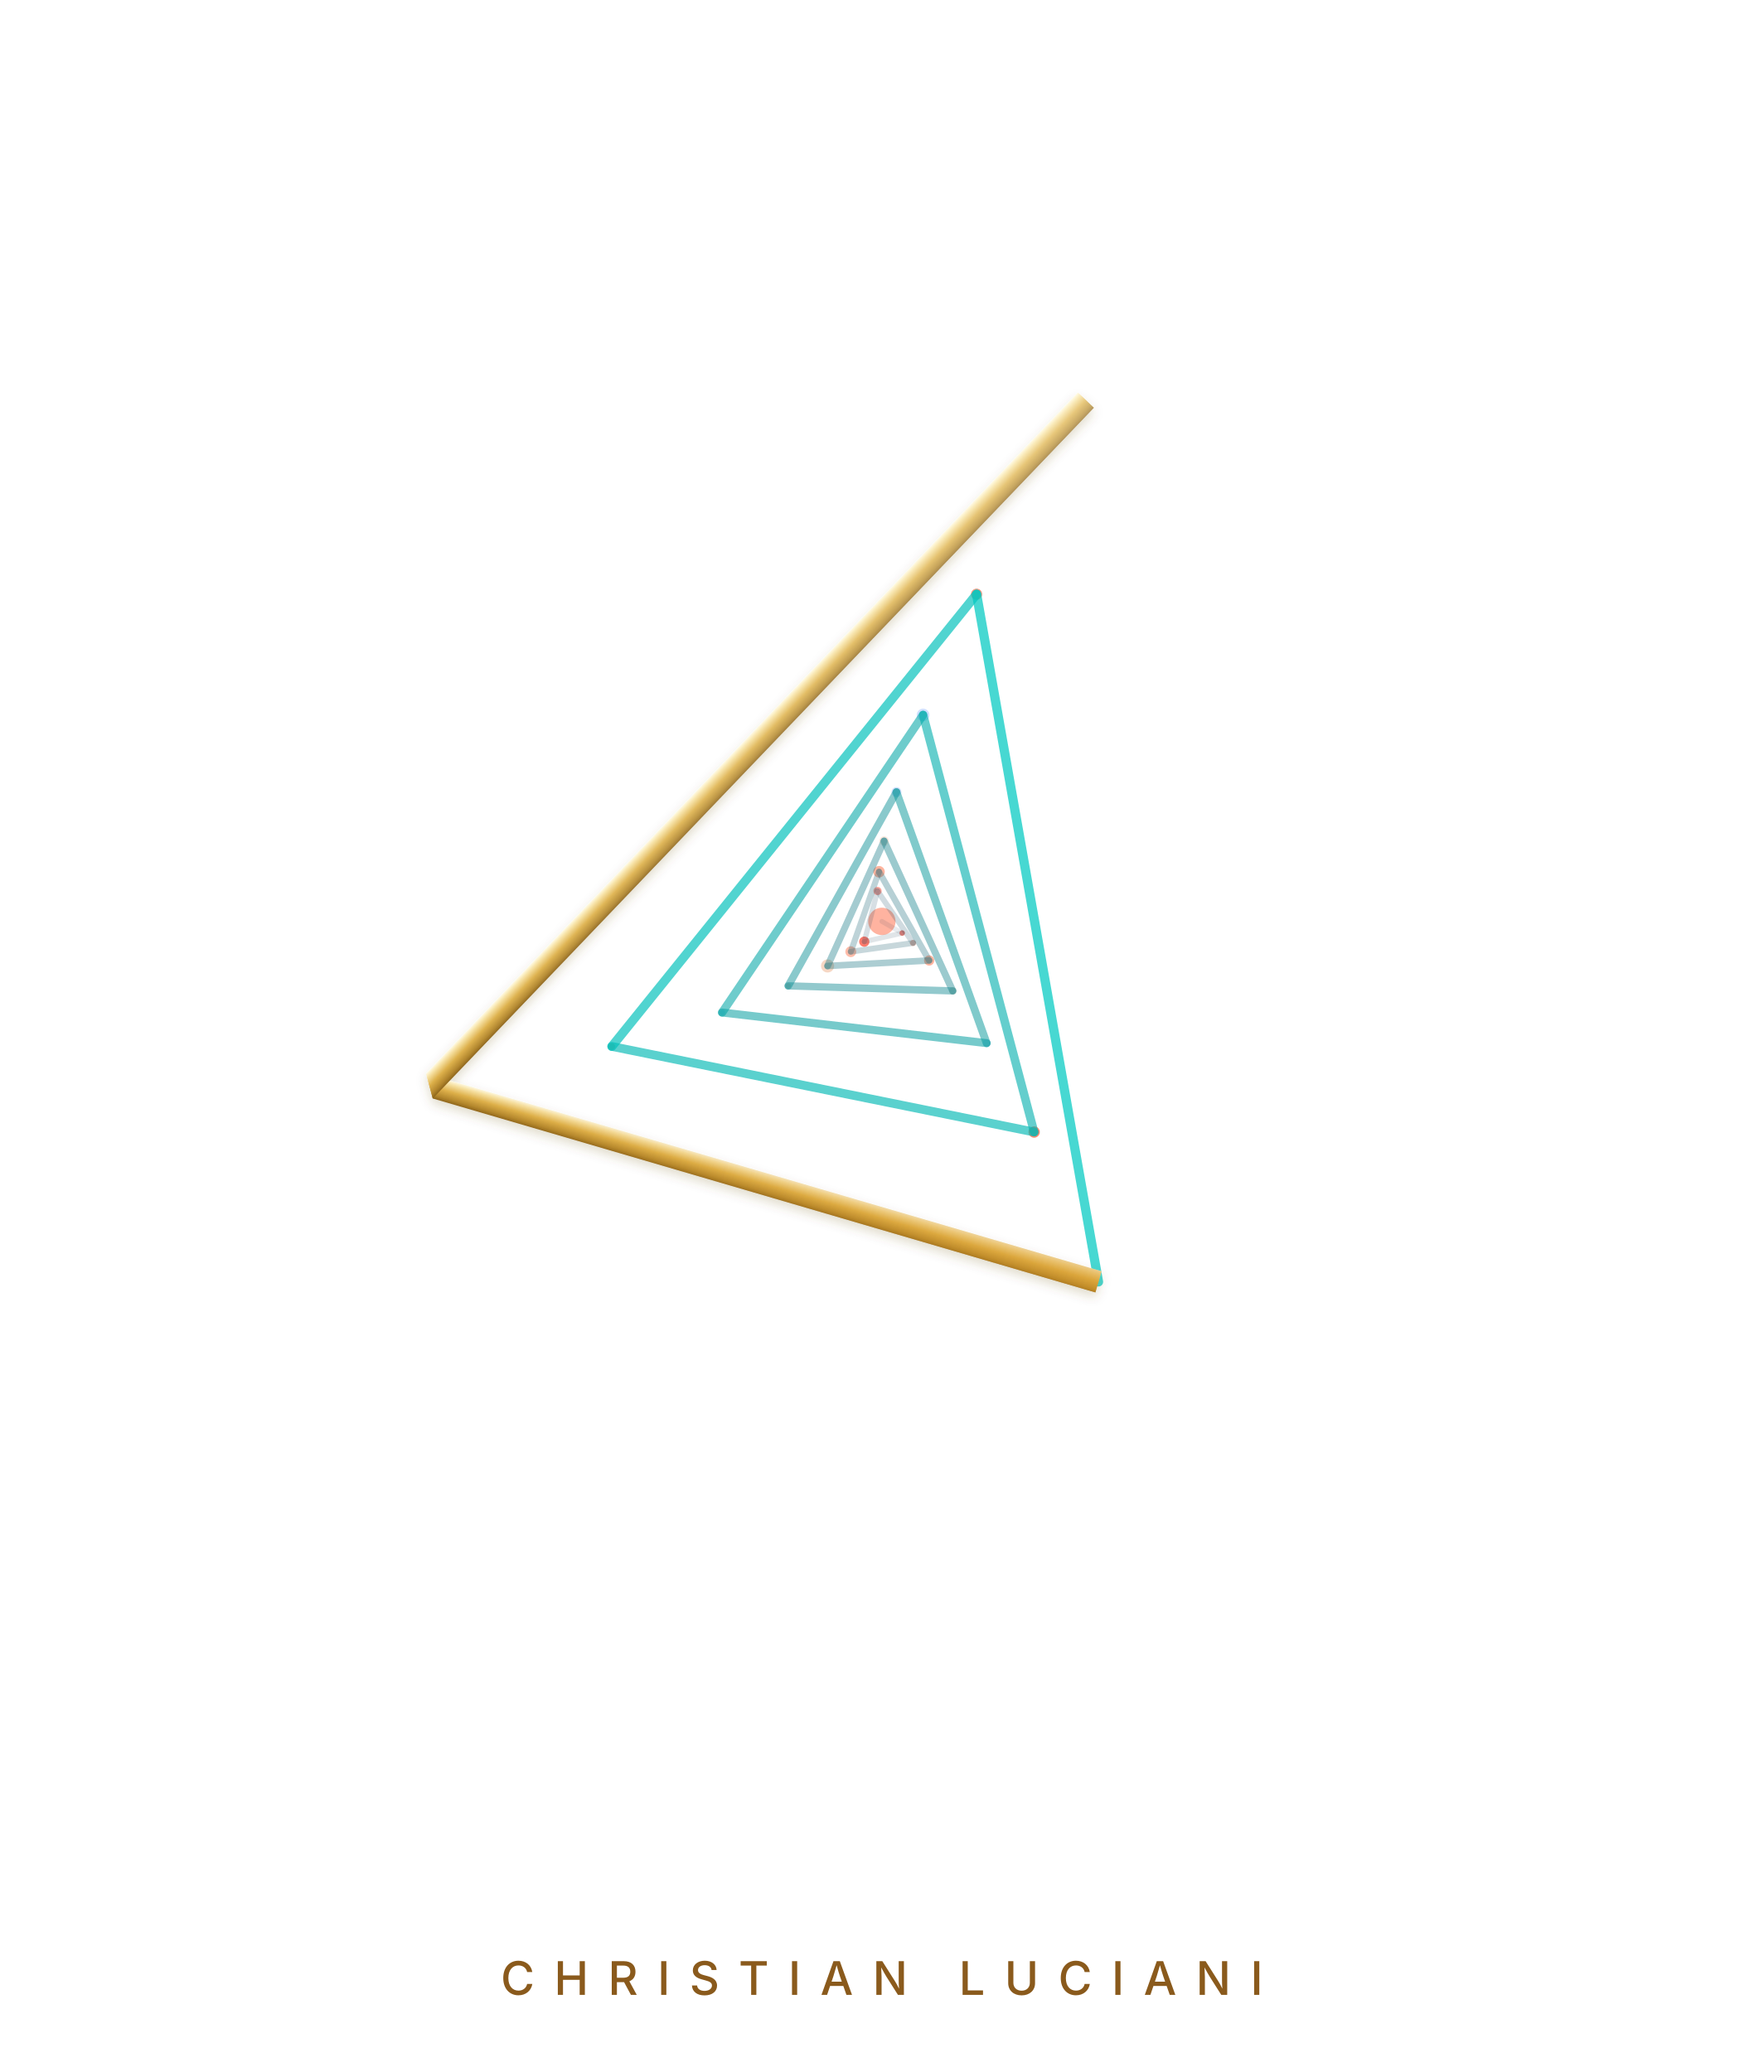
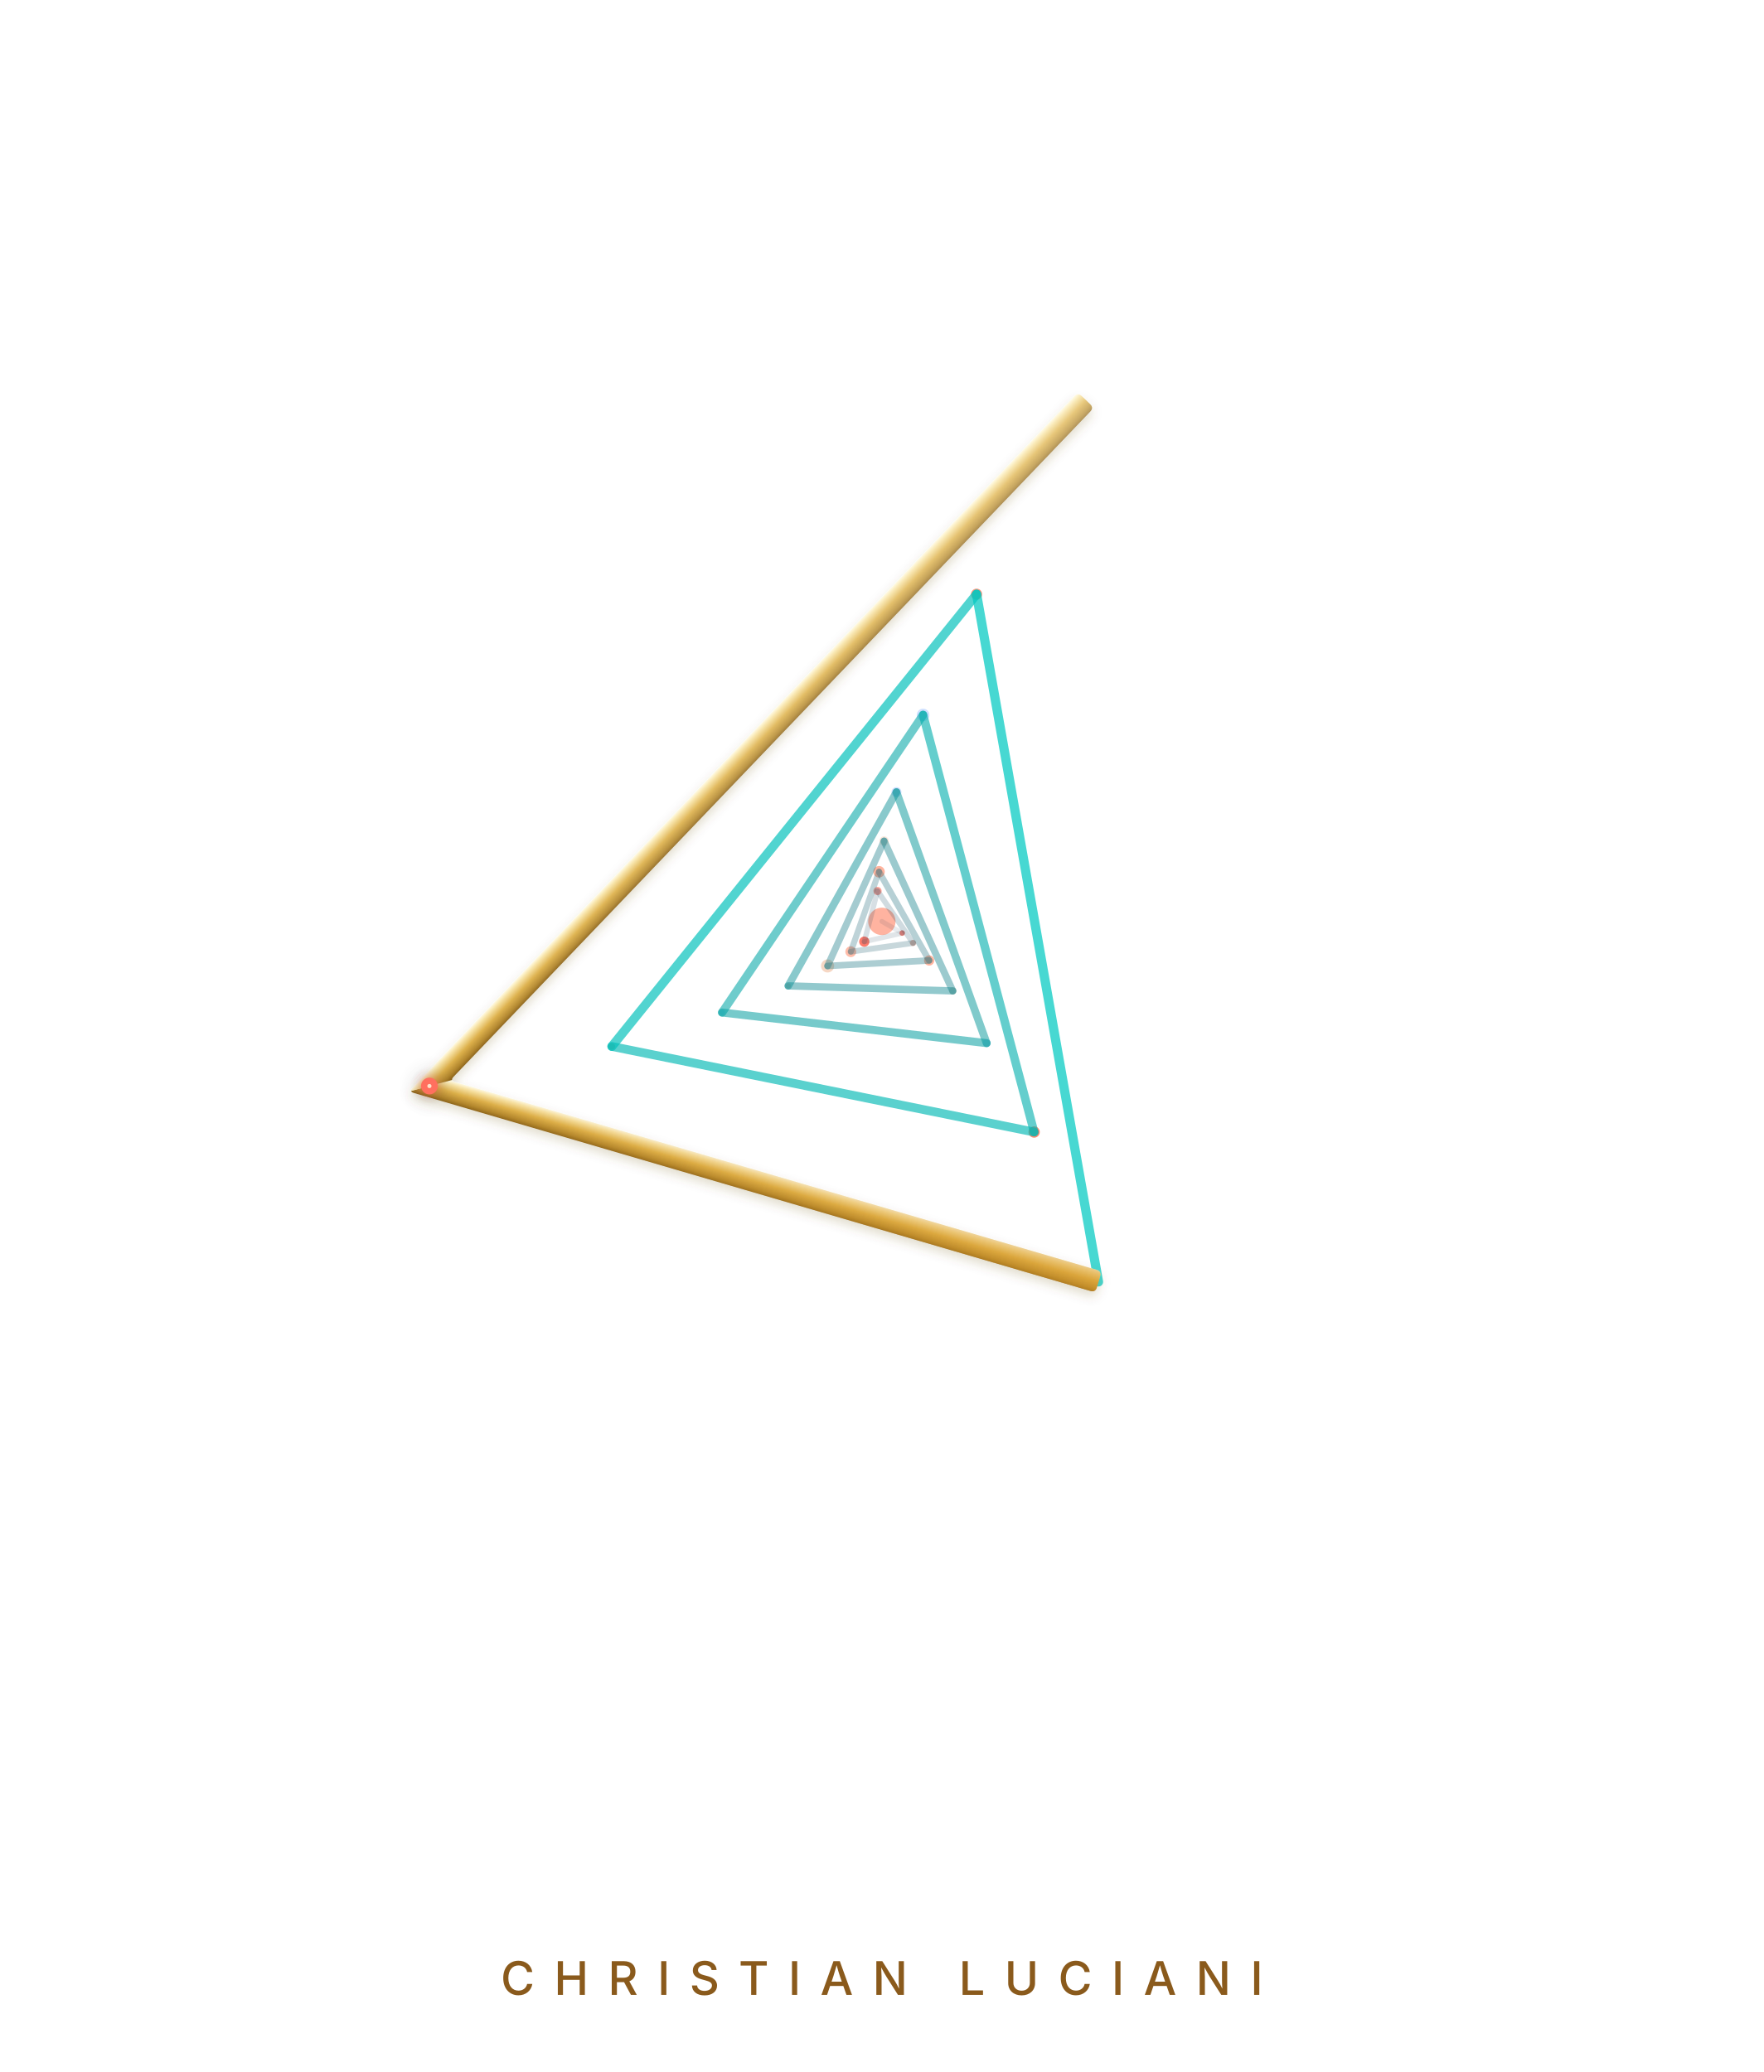
<svg xmlns="http://www.w3.org/2000/svg" viewBox="0 0 800 940" width="800" height="940" role="img" aria-label="Logo: triángulo espiral de conocimiento con nodos en cada vértice y una C final de Christian">
  <defs>
    <radialGradient id="halo-star" cx="50%" cy="50%" r="50%">
      <stop offset="0%" stop-color="currentColor" stop-opacity="0.28" />
      <stop offset="30%" stop-color="currentColor" stop-opacity="0.09" />
      <stop offset="65%" stop-color="currentColor" stop-opacity="0.02" />
      <stop offset="100%" stop-color="currentColor" stop-opacity="0" />
    </radialGradient>
    <radialGradient id="halo-nova" cx="50%" cy="50%" r="50%">
      <stop offset="0%" stop-color="currentColor" stop-opacity="0.16" />
      <stop offset="40%" stop-color="currentColor" stop-opacity="0.05" />
      <stop offset="75%" stop-color="currentColor" stop-opacity="0.01" />
      <stop offset="100%" stop-color="currentColor" stop-opacity="0" />
    </radialGradient>
    <filter id="halo-blur" x="-80%" y="-80%" width="260%" height="260%">
      <feGaussianBlur stdDeviation="8" />
    </filter>
  </defs>
  <defs>
    <linearGradient id="c-perp-1" gradientUnits="userSpaceOnUse" x1="499.67" y1="576.74" x2="496.86" y2="586.33">
      <stop offset="0%" stop-color="#fffbe6" />
      <stop offset="16%" stop-color="#f8e4a8" />
      <stop offset="50%" stop-color="#ddb04a" />
      <stop offset="84%" stop-color="#b1852c" />
      <stop offset="100%" stop-color="#8f661c" />
    </linearGradient>
    <linearGradient id="c-perp-2" gradientUnits="userSpaceOnUse" x1="488.93" y1="178.07" x2="496.15" y2="184.98">
      <stop offset="0%" stop-color="#fffbe6" />
      <stop offset="16%" stop-color="#f8e4a8" />
      <stop offset="50%" stop-color="#ddb04a" />
      <stop offset="84%" stop-color="#b1852c" />
      <stop offset="100%" stop-color="#8f661c" />
    </linearGradient>
-     <linearGradient id="c-tint-1" gradientUnits="userSpaceOnUse" x1="499.67" y1="576.74" x2="193.26" y2="487.04">
+     <linearGradient id="c-tint-1" gradientUnits="userSpaceOnUse" x1="499.67" y1="576.74" x2="204.08" y2="490.21">
      <stop offset="0%" stop-color="#d99a2b" stop-opacity="0.5" />
      <stop offset="100%" stop-color="#d99a2b" stop-opacity="0" />
    </linearGradient>
-     <linearGradient id="c-tint-2" gradientUnits="userSpaceOnUse" x1="193.26" y1="487.04" x2="488.93" y2="178.07">
+     <linearGradient id="c-tint-2" gradientUnits="userSpaceOnUse" x1="204.08" y1="490.21" x2="496.15" y2="184.98">
      <stop offset="0%" stop-color="#fffbe6" stop-opacity="0" />
      <stop offset="100%" stop-color="#fffbe6" stop-opacity="0.32" />
    </linearGradient>
+     <clipPath id="c-clip-1">
+       <path d="M -964.484 802.721 L 1354.036 182.67 L 1664.062 1341.93 L -654.459 1961.981 Z" />
+     </clipPath>
+     <clipPath id="c-clip-2">
+       <path d="M -964.484 802.721 L 1354.036 182.67 L 1044.01 -976.59 L -1274.51 -356.539 Z" />
+     </clipPath>
+     <filter id="c-node-glow" x="-200%" y="-200%" width="500%" height="500%">
+       <feGaussianBlur stdDeviation="1.6" />
+     </filter>
    <filter id="c-shadow" x="-15%" y="-15%" width="130%" height="130%">
      <feDropShadow dx="0" dy="2.2" stdDeviation="2.4" flood-color="#6b5218" flood-opacity="0.2" />
    </filter>
  </defs>
  <g id="logo-star-0" data-name="star 0">
    <circle cx="400" cy="418" r="6.2" fill="#ffb3a0" opacity="1" />
  </g>
  <g id="logo-star-1" data-name="star 1">
    <circle cx="409.22" cy="423.3" r="1.27" fill="#ff6f5e" opacity="0.79" />
  </g>
  <g id="logo-star-2" data-name="star 2">
    <circle cx="392.03" cy="427.2" r="2.32" fill="#ff6f5e" opacity="0.92" />
  </g>
  <g id="logo-star-3" data-name="star 3">
    <circle cx="398.03" cy="404.21" r="1.86" fill="#ff6f5e" opacity="0.64" />
  </g>
  <g id="logo-star-4" data-name="star 4">
    <circle cx="414.14" cy="427.8" r="1.41" fill="#ffb49e" opacity="0.76" />
  </g>
  <g id="logo-star-5" data-name="star 5">
    <circle cx="385.9" cy="431.75" r="2.46" fill="#ffb49e" opacity="0.89" />
  </g>
  <g id="logo-star-6" data-name="star 6">
    <circle cx="398.71" cy="395.49" r="2.61" fill="#ffb49e" opacity="1" />
  </g>
  <g id="logo-star-7" data-name="star 7">
    <circle cx="421.45" cy="435.74" r="2.32" fill="#ffb49e" opacity="1" />
  </g>
  <g id="logo-star-8" data-name="star 8">
    <circle cx="375.38" cy="438.23" r="2.97" fill="#f6d7c4" opacity="1" />
  </g>
  <g id="logo-star-9" data-name="star 9">
    <circle cx="401.01" cy="381.54" r="2.14" fill="#f6d7c4" opacity="0.58" />
  </g>
  <g id="logo-star-10" data-name="star 10">
    <circle cx="432.16" cy="449.54" r="1.68" fill="#f6d7c4" opacity="0.7" />
  </g>
  <g id="logo-star-11" data-name="star 11">
    <circle cx="357.54" cy="447.25" r="1.23" fill="#f6d7c4" opacity="0.82" />
  </g>
  <g id="logo-star-12" data-name="star 12">
    <circle cx="406.62" cy="359.35" r="2.27" fill="#cfe0ff" opacity="0.95" />
  </g>
  <g id="logo-star-13" data-name="star 13">
    <circle cx="447.53" cy="473.24" r="1.82" fill="#cfe0ff" opacity="0.67" />
  </g>
  <g id="logo-star-14" data-name="star 14">
    <circle cx="327.54" cy="459.34" r="1.36" fill="#cfe0ff" opacity="0.79" />
  </g>
  <g id="logo-star-15" data-name="star 15">
    <circle cx="418.7" cy="324.35" r="2.86" fill="#cfe0ff" opacity="1" />
  </g>
  <g id="logo-star-16" data-name="star 16">
    <circle cx="469.07" cy="513.57" r="2.57" fill="#ff8a70" opacity="1" />
  </g>
  <g id="logo-star-17" data-name="star 17">
    <circle cx="277.52" cy="474.73" r="1.5" fill="#ff8a70" opacity="0.76" />
  </g>
  <g id="logo-star-18" data-name="star 18">
    <circle cx="442.97" cy="269.58" r="2.54" fill="#ff8a70" opacity="0.88" />
  </g>
  <g id="logo-star-19" data-name="star 19">
  </g>
  <g id="logo-star-20" data-name="star 20">
  </g>
  <g id="logo-star-21" data-name="star 21">
  </g>
  <g id="logo-spiral" data-name="Spiral" stroke-linecap="round" fill="none">
    <line x1="400" y1="418" x2="409.22" y2="423.3" stroke="rgb(22,50,79)" stroke-width="2.2" opacity="0.1" />
    <line x1="409.22" y1="423.3" x2="392.03" y2="427.2" stroke="rgb(21,58,85)" stroke-width="2.311" opacity="0.134" />
    <line x1="392.03" y1="427.2" x2="398.03" y2="404.21" stroke="rgb(20,67,92)" stroke-width="2.422" opacity="0.169" />
    <line x1="398.03" y1="404.21" x2="414.14" y2="427.8" stroke="rgb(18,75,98)" stroke-width="2.533" opacity="0.203" />
    <line x1="414.14" y1="427.8" x2="385.9" y2="431.75" stroke="rgb(17,84,104)" stroke-width="2.644" opacity="0.238" />
    <line x1="385.9" y1="431.75" x2="398.71" y2="395.49" stroke="rgb(16,92,110)" stroke-width="2.756" opacity="0.272" />
    <line x1="398.71" y1="395.49" x2="421.45" y2="435.74" stroke="rgb(15,100,117)" stroke-width="2.867" opacity="0.307" />
    <line x1="421.45" y1="435.74" x2="375.38" y2="438.23" stroke="rgb(13,109,123)" stroke-width="2.978" opacity="0.341" />
    <line x1="375.38" y1="438.23" x2="401.01" y2="381.54" stroke="rgb(12,117,129)" stroke-width="3.089" opacity="0.376" />
    <line x1="401.01" y1="381.54" x2="432.16" y2="449.54" stroke="rgb(11,126,136)" stroke-width="3.2" opacity="0.41" />
    <line x1="432.16" y1="449.54" x2="357.54" y2="447.25" stroke="rgb(10,134,142)" stroke-width="3.311" opacity="0.444" />
    <line x1="357.54" y1="447.25" x2="406.62" y2="359.35" stroke="rgb(9,142,148)" stroke-width="3.422" opacity="0.479" />
    <line x1="406.62" y1="359.35" x2="447.53" y2="473.24" stroke="rgb(7,151,154)" stroke-width="3.533" opacity="0.513" />
    <line x1="447.53" y1="473.24" x2="327.54" y2="459.34" stroke="rgb(6,159,161)" stroke-width="3.644" opacity="0.548" />
    <line x1="327.54" y1="459.34" x2="418.7" y2="324.35" stroke="rgb(5,167,167)" stroke-width="3.756" opacity="0.582" />
    <line x1="418.7" y1="324.35" x2="469.07" y2="513.57" stroke="rgb(4,176,173)" stroke-width="3.867" opacity="0.617" />
    <line x1="469.07" y1="513.57" x2="277.52" y2="474.73" stroke="rgb(2,184,179)" stroke-width="3.978" opacity="0.651" />
    <line x1="277.52" y1="474.73" x2="442.97" y2="269.58" stroke="rgb(1,193,186)" stroke-width="4.089" opacity="0.686" />
    <line x1="442.97" y1="269.58" x2="498.26" y2="581.54" stroke="rgb(0,201,192)" stroke-width="4.2" opacity="0.72" />
  </g>
  <g id="logo-c-triespiral" data-name="C TriSpiral" filter="url(#c-shadow)">
-     <path d="M 499.667 576.737 L 193.264 487.043 L 196.287 498.348 L 496.857 586.334 Z" fill="url(#c-perp-1)" />
-     <path d="M 193.264 487.043 L 488.928 178.067 L 496.153 184.981 L 196.287 498.348 Z" fill="url(#c-perp-2)" />
-     <path d="M 499.667 576.737 L 193.264 487.043 L 196.287 498.348 L 496.857 586.334 Z" fill="url(#c-tint-1)" />
-     <path d="M 193.264 487.043 L 488.928 178.067 L 496.153 184.981 L 196.287 498.348 Z" fill="url(#c-tint-2)" />
+     <g clip-path="url(#c-clip-1)">
+       <path d="M 497.363 576.062 L 206.38 490.883 Q 204.076 490.208 205.736 488.474 L 494.493 186.715 Q 496.153 184.981 494.419 183.322 L 490.662 179.726 Q 488.928 178.067 487.268 179.801 L 187.134 493.449 Q 185.475 495.183 187.779 495.857 L 494.554 585.66 Q 496.857 586.334 497.531 584.031 L 498.992 579.04 Q 499.667 576.737 497.363 576.062 Z" fill="url(#c-perp-1)" />
+       <path d="M 497.363 576.062 L 206.38 490.883 Q 204.076 490.208 205.736 488.474 L 494.493 186.715 Q 496.153 184.981 494.419 183.322 L 490.662 179.726 Q 488.928 178.067 487.268 179.801 L 187.134 493.449 Q 185.475 495.183 187.779 495.857 L 494.554 585.66 Q 496.857 586.334 497.531 584.031 L 498.992 579.04 Q 499.667 576.737 497.363 576.062 Z" fill="url(#c-tint-1)" />
+     </g>
+     <g clip-path="url(#c-clip-2)">
+       <path d="M 497.363 576.062 L 206.38 490.883 Q 204.076 490.208 205.736 488.474 L 494.493 186.715 Q 496.153 184.981 494.419 183.322 L 490.662 179.726 Q 488.928 178.067 487.268 179.801 L 187.134 493.449 Q 185.475 495.183 187.779 495.857 L 494.554 585.66 Q 496.857 586.334 497.531 584.031 L 498.992 579.04 Q 499.667 576.737 497.363 576.062 Z" fill="url(#c-perp-2)" />
+       <path d="M 497.363 576.062 L 206.38 490.883 Q 204.076 490.208 205.736 488.474 L 494.493 186.715 Q 496.153 184.981 494.419 183.322 L 490.662 179.726 Q 488.928 178.067 487.268 179.801 L 187.134 493.449 Q 185.475 495.183 187.779 495.857 L 494.554 585.66 Q 496.857 586.334 497.531 584.031 L 498.992 579.04 Q 499.667 576.737 497.363 576.062 Z" fill="url(#c-tint-2)" />
+     </g>
+     <g id="logo-c-node" data-name="C node">
+       <circle cx="194.78" cy="492.7" r="14" fill="url(#halo-star)" color="#ff6f5e" />
+       <circle cx="194.78" cy="492.7" r="5" fill="#ff6f5e" opacity="0.28" filter="url(#c-node-glow)" />
+       <circle cx="194.78" cy="492.7" r="3.8" fill="#ff6f5e" />
+       <circle cx="194.78" cy="492.7" r="0.95" fill="#fff6dc" opacity="0.85" />
+     </g>
  </g>
  <g id="logo-typography" data-name="Typography" font-family="ui-sans-serif,system-ui,-apple-system,'Segoe UI',sans-serif" font-size="21" font-weight="500" fill="#8a5a1c" letter-spacing="8.82">
    <text x="400" y="905" text-anchor="middle">CHRISTIAN LUCIANI</text>
  </g>
</svg>
